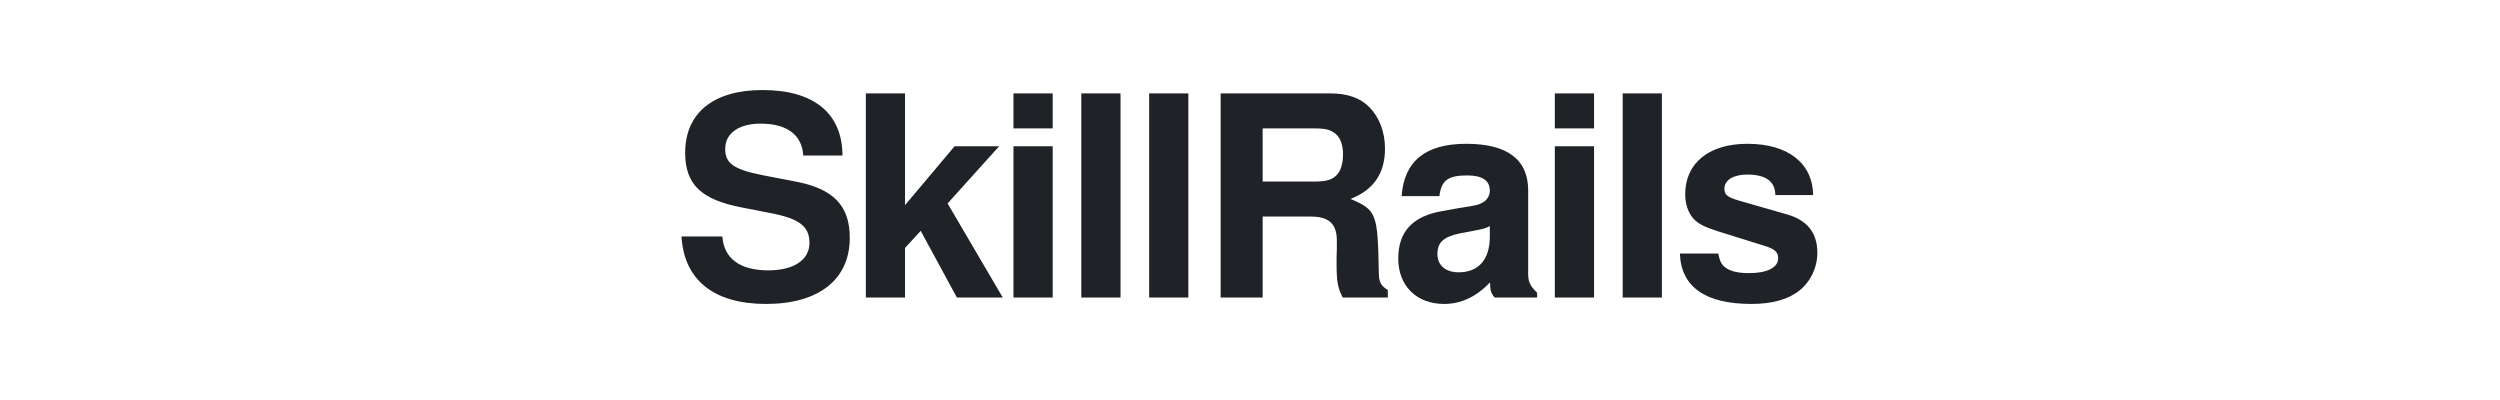
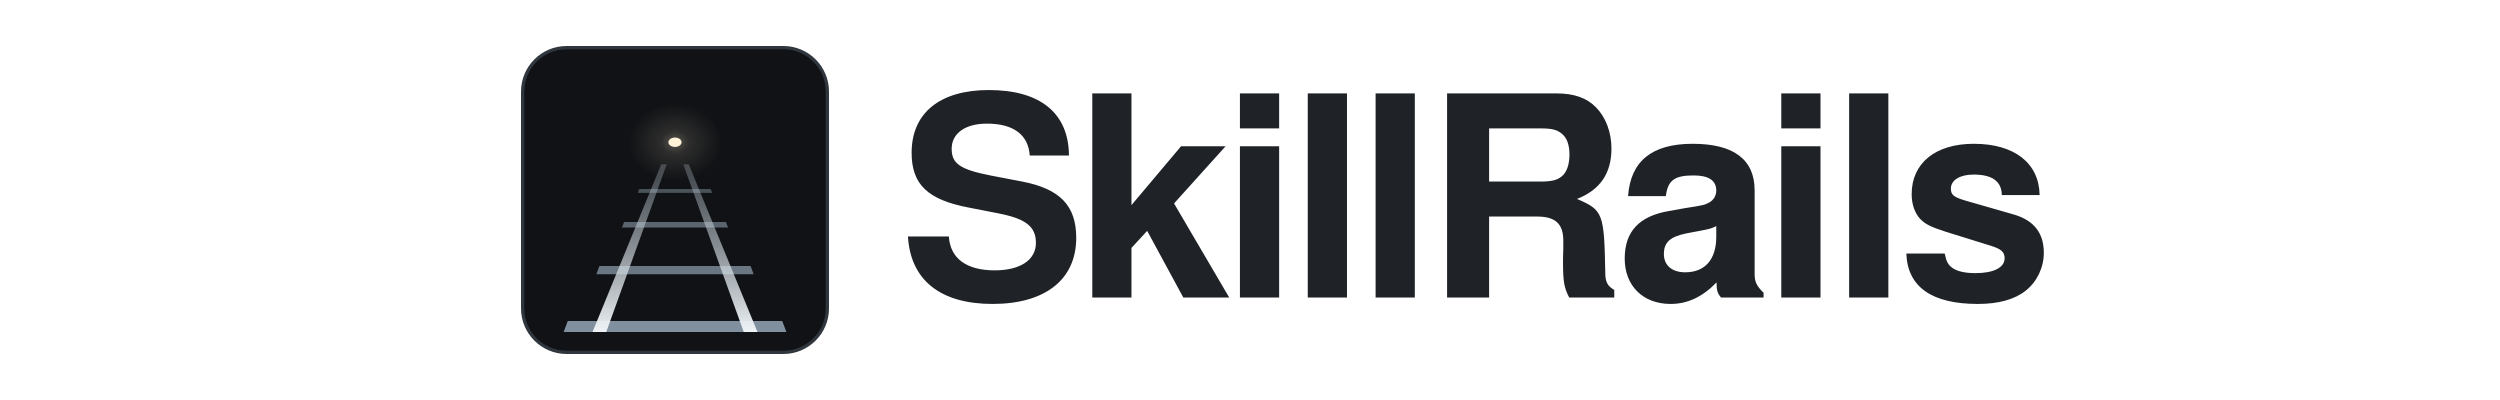
- <svg xmlns="http://www.w3.org/2000/svg" viewBox="0 0 1000 160" role="img" aria-labelledby="title">
+ <svg xmlns="http://www.w3.org/2000/svg" viewBox="0 0 1000 160" role="img" aria-labelledby="title" aria-describedby="description">
+   <defs>
+     <linearGradient id="rail-depth" x1="0" y1="43" x2="0" y2="104" gradientUnits="userSpaceOnUse">
+       <stop stop-color="#a7b5c0" stop-opacity="0.3" />
+       <stop offset="1" stop-color="#edf2f5" />
+     </linearGradient>
+     <radialGradient id="distant-light">
+       <stop stop-color="#fff0d4" stop-opacity="0.3" />
+       <stop offset="0.3" stop-color="#fff0d4" stop-opacity="0.12" />
+       <stop offset="1" stop-color="#fff0d4" stop-opacity="0" />
+     </radialGradient>
+   </defs>
  <style>
+     .symbol-frame {
+       fill: #101215;
+       stroke: #30363d;
+       stroke-width: 1.2;
+     }
+ 
    .wordmark {
      fill: #1f2328;
      font-family: -apple-system, BlinkMacSystemFont, "Segoe UI", Helvetica, Arial, sans-serif;
      font-size: 112px;
      font-weight: 800;
      letter-spacing: -4px;
    }

    @media (prefers-color-scheme: dark) {
+       .symbol-frame {
+         stroke: #444c56;
+       }
+ 
      .wordmark {
        fill: #f0f6fc;
      }
    }
  </style>
-   <text class="wordmark" x="500" y="119" text-anchor="middle">SkillRails</text>
+   <g transform="translate(208.4 18.4) scale(1.1)" aria-hidden="true">
+     <rect class="symbol-frame" x="0.6" y="0.6" width="110.8" height="110.8" rx="16" />
+     <g fill="#81909e">
+       <path d="M43 52H69L69.5 53.4H42.5Z" opacity="0.5" />
+       <path d="M37.5 64H74.5L75.3 66H36.7Z" opacity="0.65" />
+       <path d="M28.5 80H83.5L84.6 83H27.4Z" opacity="0.8" />
+       <path d="M17 100H95L96.5 104H15.5Z" />
+     </g>
+     <g fill="url(#rail-depth)">
+       <path d="M51 43H53L31 104H26Z" />
+       <path d="M59 43H61L86 104H81Z" />
+     </g>
+     <ellipse cx="56" cy="35" rx="17" ry="14" fill="url(#distant-light)" />
+     <ellipse cx="56" cy="35" rx="2.4" ry="1.7" fill="#fff2d8" />
+   </g>
+   <text class="wordmark" x="359.6" y="119">SkillRails</text>
</svg>
